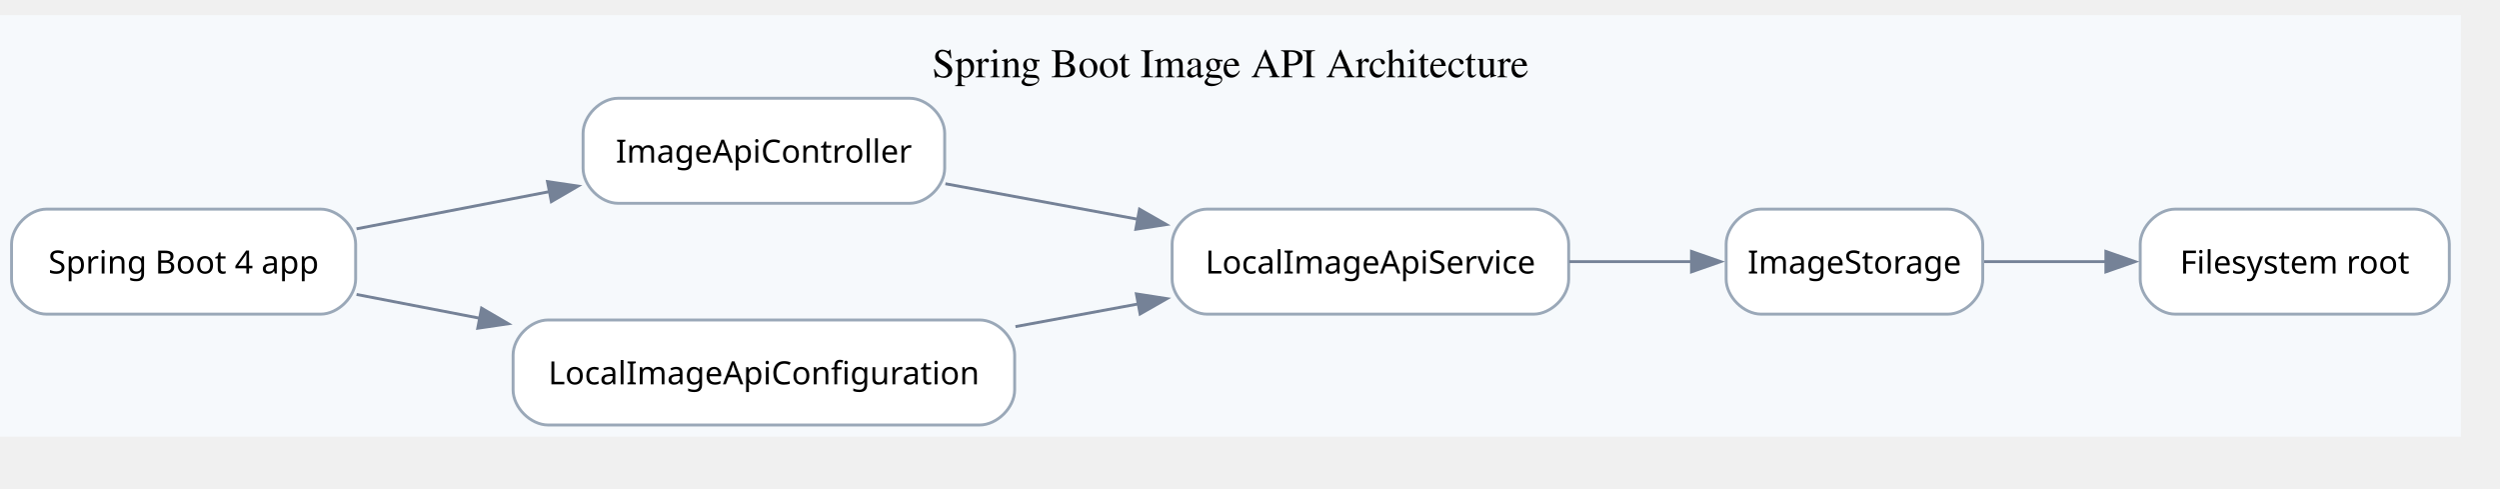
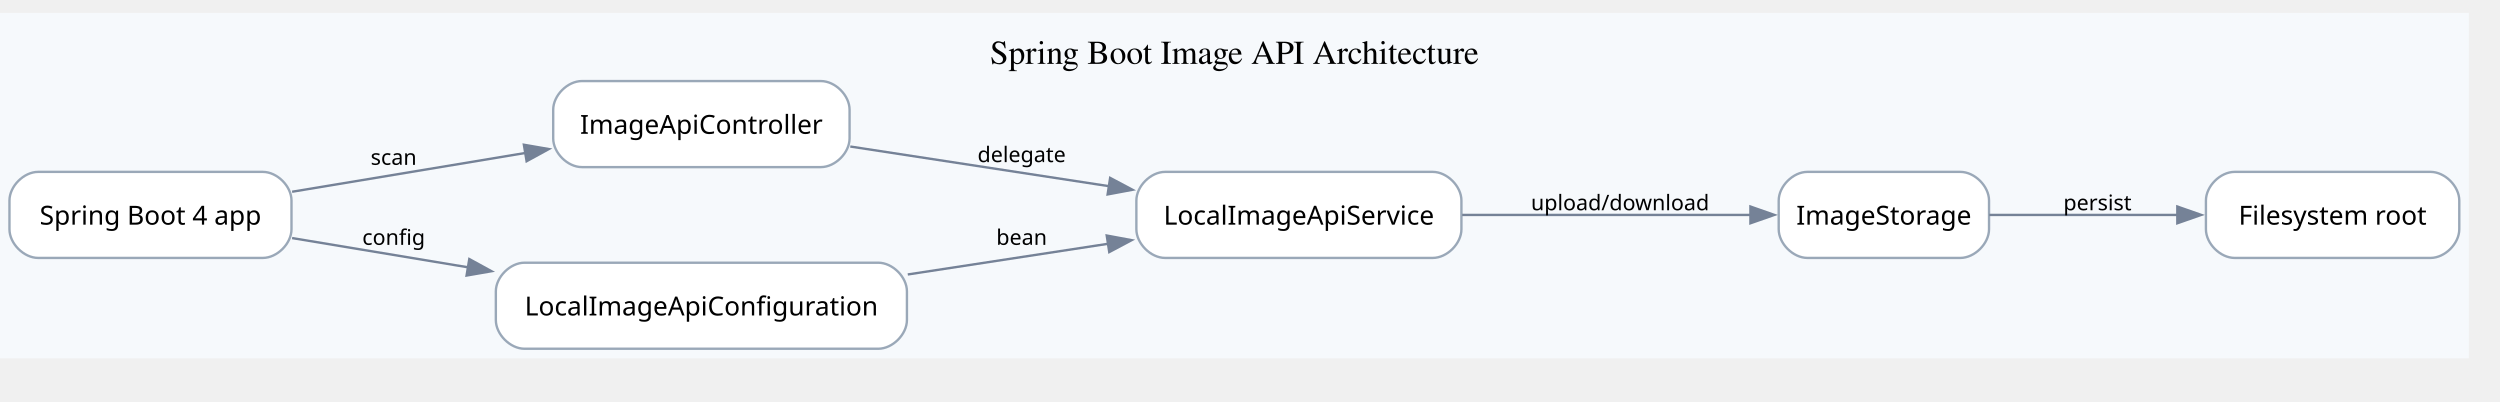
- <svg xmlns="http://www.w3.org/2000/svg" width="870pt" height="170pt" viewBox="13.00 13.00 857.00 157.00">
+ <svg xmlns="http://www.w3.org/2000/svg" width="1059pt" height="170pt" viewBox="13.00 13.00 1046.00 157.00">
  <g id="graph0" class="graph" transform="scale(1 1) rotate(0) translate(16.96 153.46)">
-     <polygon fill="#f6f9fc" stroke="none" points="-4,4 -4,-140.5 840,-140.5 840,4 -4,4" />
-     <text xml:space="preserve" text-anchor="middle" x="418" y="-119.2" font-family="Times,serif" font-size="14.00">Spring Boot Image API Architecture</text>
+     <polygon fill="#f6f9fc" stroke="none" points="-4,4 -4,-140.5 1029,-140.5 1029,4 -4,4" />
+     <text xml:space="preserve" text-anchor="middle" x="512.5" y="-119.2" font-family="Times,serif" font-size="14.00">Spring Boot Image API Architecture</text>
    <g id="node1" class="node">
      <path fill="#ffffff" stroke="#9aa8b8" d="M106,-74C106,-74 12,-74 12,-74 6,-74 0,-68 0,-62 0,-62 0,-50 0,-50 0,-44 6,-38 12,-38 12,-38 106,-38 106,-38 112,-38 118,-44 118,-50 118,-50 118,-62 118,-62 118,-68 112,-74 106,-74" />
      <text xml:space="preserve" text-anchor="middle" x="59" y="-51.92" font-family="Comic Mono" font-size="11.00">Spring Boot 4 app</text>
    </g>
    <g id="node2" class="node">
-       <path fill="#ffffff" stroke="#9aa8b8" d="M308,-112C308,-112 208,-112 208,-112 202,-112 196,-106 196,-100 196,-100 196,-88 196,-88 196,-82 202,-76 208,-76 208,-76 308,-76 308,-76 314,-76 320,-82 320,-88 320,-88 320,-100 320,-100 320,-106 314,-112 308,-112" />
-       <text xml:space="preserve" text-anchor="middle" x="258" y="-89.92" font-family="Comic Mono" font-size="11.00">ImageApiController</text>
+       <path fill="#ffffff" stroke="#9aa8b8" d="M339.5,-112C339.5,-112 239.5,-112 239.5,-112 233.5,-112 227.5,-106 227.5,-100 227.5,-100 227.5,-88 227.5,-88 227.5,-82 233.5,-76 239.5,-76 239.5,-76 339.5,-76 339.5,-76 345.5,-76 351.5,-82 351.5,-88 351.5,-88 351.5,-100 351.5,-100 351.5,-106 345.5,-112 339.5,-112" />
+       <text xml:space="preserve" text-anchor="middle" x="289.5" y="-89.92" font-family="Comic Mono" font-size="11.00">ImageApiController</text>
    </g>
    <g id="edge1" class="edge">
-       <path fill="none" stroke="#758297" d="M118.31,-67.25C139.08,-71.25 162.73,-75.82 184.55,-80.02" />
-       <polygon fill="#758297" stroke="#758297" points="183.79,-83.44 194.27,-81.9 185.12,-76.57 183.79,-83.44" />
+       <path fill="none" stroke="#758297" d="M118.25,-65.69C148.06,-70.64 184.62,-76.72 216.21,-81.98" />
+       <polygon fill="#758297" stroke="#758297" points="215.23,-85.36 225.67,-83.55 216.37,-78.46 215.23,-85.36" />
+       <text xml:space="preserve" text-anchor="middle" x="160.75" y="-76.95" font-family="Comic Mono" font-size="9.00">scan</text>
    </g>
    <g id="node3" class="node">
-       <path fill="#ffffff" stroke="#9aa8b8" d="M332,-36C332,-36 184,-36 184,-36 178,-36 172,-30 172,-24 172,-24 172,-12 172,-12 172,-6 178,0 184,0 184,0 332,0 332,0 338,0 344,-6 344,-12 344,-12 344,-24 344,-24 344,-30 338,-36 332,-36" />
-       <text xml:space="preserve" text-anchor="middle" x="258" y="-13.93" font-family="Comic Mono" font-size="11.00">LocalImageApiConfiguration</text>
+       <path fill="#ffffff" stroke="#9aa8b8" d="M363.5,-36C363.5,-36 215.5,-36 215.5,-36 209.5,-36 203.5,-30 203.5,-24 203.5,-24 203.5,-12 203.5,-12 203.5,-6 209.5,0 215.5,0 215.5,0 363.5,0 363.5,0 369.5,0 375.5,-6 375.5,-12 375.5,-12 375.5,-24 375.5,-24 375.5,-30 369.5,-36 363.5,-36" />
+       <text xml:space="preserve" text-anchor="middle" x="289.5" y="-13.93" font-family="Comic Mono" font-size="11.00">LocalImageApiConfiguration</text>
    </g>
    <g id="edge2" class="edge">
-       <path fill="none" stroke="#758297" d="M118.31,-44.75C131.69,-42.17 146.26,-39.36 160.77,-36.56" />
-       <polygon fill="#758297" stroke="#758297" points="161.19,-40.05 170.35,-34.71 159.87,-33.17 161.19,-40.05" />
+       <path fill="none" stroke="#758297" d="M118.25,-46.31C140.71,-42.58 167.01,-38.2 192.12,-34.03" />
+       <polygon fill="#758297" stroke="#758297" points="192.39,-37.53 201.68,-32.44 191.25,-30.63 192.39,-37.53" />
+       <text xml:space="preserve" text-anchor="middle" x="160.75" y="-43.47" font-family="Comic Mono" font-size="9.00">config</text>
    </g>
    <g id="node4" class="node">
-       <path fill="#ffffff" stroke="#9aa8b8" d="M522,-74C522,-74 410,-74 410,-74 404,-74 398,-68 398,-62 398,-62 398,-50 398,-50 398,-44 404,-38 410,-38 410,-38 522,-38 522,-38 528,-38 534,-44 534,-50 534,-50 534,-62 534,-62 534,-68 528,-74 522,-74" />
-       <text xml:space="preserve" text-anchor="middle" x="466" y="-51.92" font-family="Comic Mono" font-size="11.00">LocalImageApiService</text>
+       <path fill="#ffffff" stroke="#9aa8b8" d="M595.5,-74C595.5,-74 483.5,-74 483.5,-74 477.5,-74 471.5,-68 471.5,-62 471.5,-62 471.5,-50 471.5,-50 471.5,-44 477.5,-38 483.5,-38 483.5,-38 595.5,-38 595.5,-38 601.5,-38 607.5,-44 607.5,-50 607.5,-50 607.5,-62 607.5,-62 607.5,-68 601.5,-74 595.5,-74" />
+       <text xml:space="preserve" text-anchor="middle" x="539.5" y="-51.92" font-family="Comic Mono" font-size="11.00">LocalImageApiService</text>
    </g>
    <g id="edge3" class="edge">
-       <path fill="none" stroke="#758297" d="M320.25,-82.7C340.95,-78.88 364.37,-74.56 386.23,-70.53" />
-       <polygon fill="#758297" stroke="#758297" points="386.82,-73.98 396.02,-68.72 385.55,-67.1 386.82,-73.98" />
+       <path fill="none" stroke="#758297" d="M351.8,-84.61C384.55,-79.59 425.21,-73.36 460.22,-67.99" />
+       <polygon fill="#758297" stroke="#758297" points="460.52,-71.49 469.87,-66.52 459.46,-64.57 460.52,-71.49" />
+       <text xml:space="preserve" text-anchor="middle" x="423.5" y="-78.09" font-family="Comic Mono" font-size="9.00">delegate</text>
    </g>
    <g id="edge4" class="edge">
-       <path fill="none" stroke="#758297" d="M344.28,-33.73C358.34,-36.32 372.85,-39 386.73,-41.56" />
-       <polygon fill="#758297" stroke="#758297" points="385.75,-44.94 396.22,-43.31 387.02,-38.06 385.75,-44.94" />
+       <path fill="none" stroke="#758297" d="M375.85,-31.08C403.06,-35.25 433.04,-39.84 459.77,-43.94" />
+       <polygon fill="#758297" stroke="#758297" points="459.09,-47.37 469.51,-45.43 460.15,-40.45 459.09,-47.37" />
+       <text xml:space="preserve" text-anchor="middle" x="423.5" y="-43.47" font-family="Comic Mono" font-size="9.00">bean</text>
    </g>
    <g id="node5" class="node">
-       <path fill="#ffffff" stroke="#9aa8b8" d="M664,-74C664,-74 600,-74 600,-74 594,-74 588,-68 588,-62 588,-62 588,-50 588,-50 588,-44 594,-38 600,-38 600,-38 664,-38 664,-38 670,-38 676,-44 676,-50 676,-50 676,-62 676,-62 676,-68 670,-74 664,-74" />
-       <text xml:space="preserve" text-anchor="middle" x="632" y="-51.92" font-family="Comic Mono" font-size="11.00">ImageStorage</text>
+       <path fill="#ffffff" stroke="#9aa8b8" d="M816.25,-74C816.25,-74 752.25,-74 752.25,-74 746.25,-74 740.25,-68 740.25,-62 740.25,-62 740.25,-50 740.25,-50 740.25,-44 746.25,-38 752.25,-38 752.25,-38 816.25,-38 816.25,-38 822.25,-38 828.25,-44 828.25,-50 828.25,-50 828.25,-62 828.25,-62 828.25,-68 822.25,-74 816.25,-74" />
+       <text xml:space="preserve" text-anchor="middle" x="784.25" y="-51.92" font-family="Comic Mono" font-size="11.00">ImageStorage</text>
    </g>
    <g id="edge5" class="edge">
-       <path fill="none" stroke="#758297" d="M534.18,-56C548.14,-56 562.69,-56 576.14,-56" />
-       <polygon fill="#758297" stroke="#758297" points="576.12,-59.5 586.12,-56 576.12,-52.5 576.12,-59.5" />
+       <path fill="none" stroke="#758297" d="M607.8,-56C645.91,-56 692.96,-56 728.74,-56" />
+       <polygon fill="#758297" stroke="#758297" points="728.42,-59.5 738.42,-56 728.42,-52.5 728.42,-59.5" />
+       <text xml:space="preserve" text-anchor="middle" x="673.88" y="-57.95" font-family="Comic Mono" font-size="9.00">upload/download</text>
    </g>
    <g id="node6" class="node">
-       <path fill="#ffffff" stroke="#9aa8b8" d="M824,-74C824,-74 742,-74 742,-74 736,-74 730,-68 730,-62 730,-62 730,-50 730,-50 730,-44 736,-38 742,-38 742,-38 824,-38 824,-38 830,-38 836,-44 836,-50 836,-50 836,-62 836,-62 836,-68 830,-74 824,-74" />
-       <text xml:space="preserve" text-anchor="middle" x="783" y="-51.92" font-family="Comic Mono" font-size="11.00">Filesystem root</text>
+       <path fill="#ffffff" stroke="#9aa8b8" d="M1013,-74C1013,-74 931,-74 931,-74 925,-74 919,-68 919,-62 919,-62 919,-50 919,-50 919,-44 925,-38 931,-38 931,-38 1013,-38 1013,-38 1019,-38 1025,-44 1025,-50 1025,-50 1025,-62 1025,-62 1025,-68 1019,-74 1013,-74" />
+       <text xml:space="preserve" text-anchor="middle" x="972" y="-51.92" font-family="Comic Mono" font-size="11.00">Filesystem root</text>
    </g>
    <g id="edge6" class="edge">
-       <path fill="none" stroke="#758297" d="M676.5,-56C689.65,-56 704.36,-56 718.54,-56" />
-       <polygon fill="#758297" stroke="#758297" points="718.23,-59.5 728.23,-56 718.23,-52.5 718.23,-59.5" />
+       <path fill="none" stroke="#758297" d="M828.33,-56C851.76,-56 881.2,-56 907.24,-56" />
+       <polygon fill="#758297" stroke="#758297" points="907.03,-59.5 917.03,-56 907.03,-52.5 907.03,-59.5" />
+       <text xml:space="preserve" text-anchor="middle" x="873.62" y="-57.95" font-family="Comic Mono" font-size="9.00">persist</text>
    </g>
  </g>
</svg>
